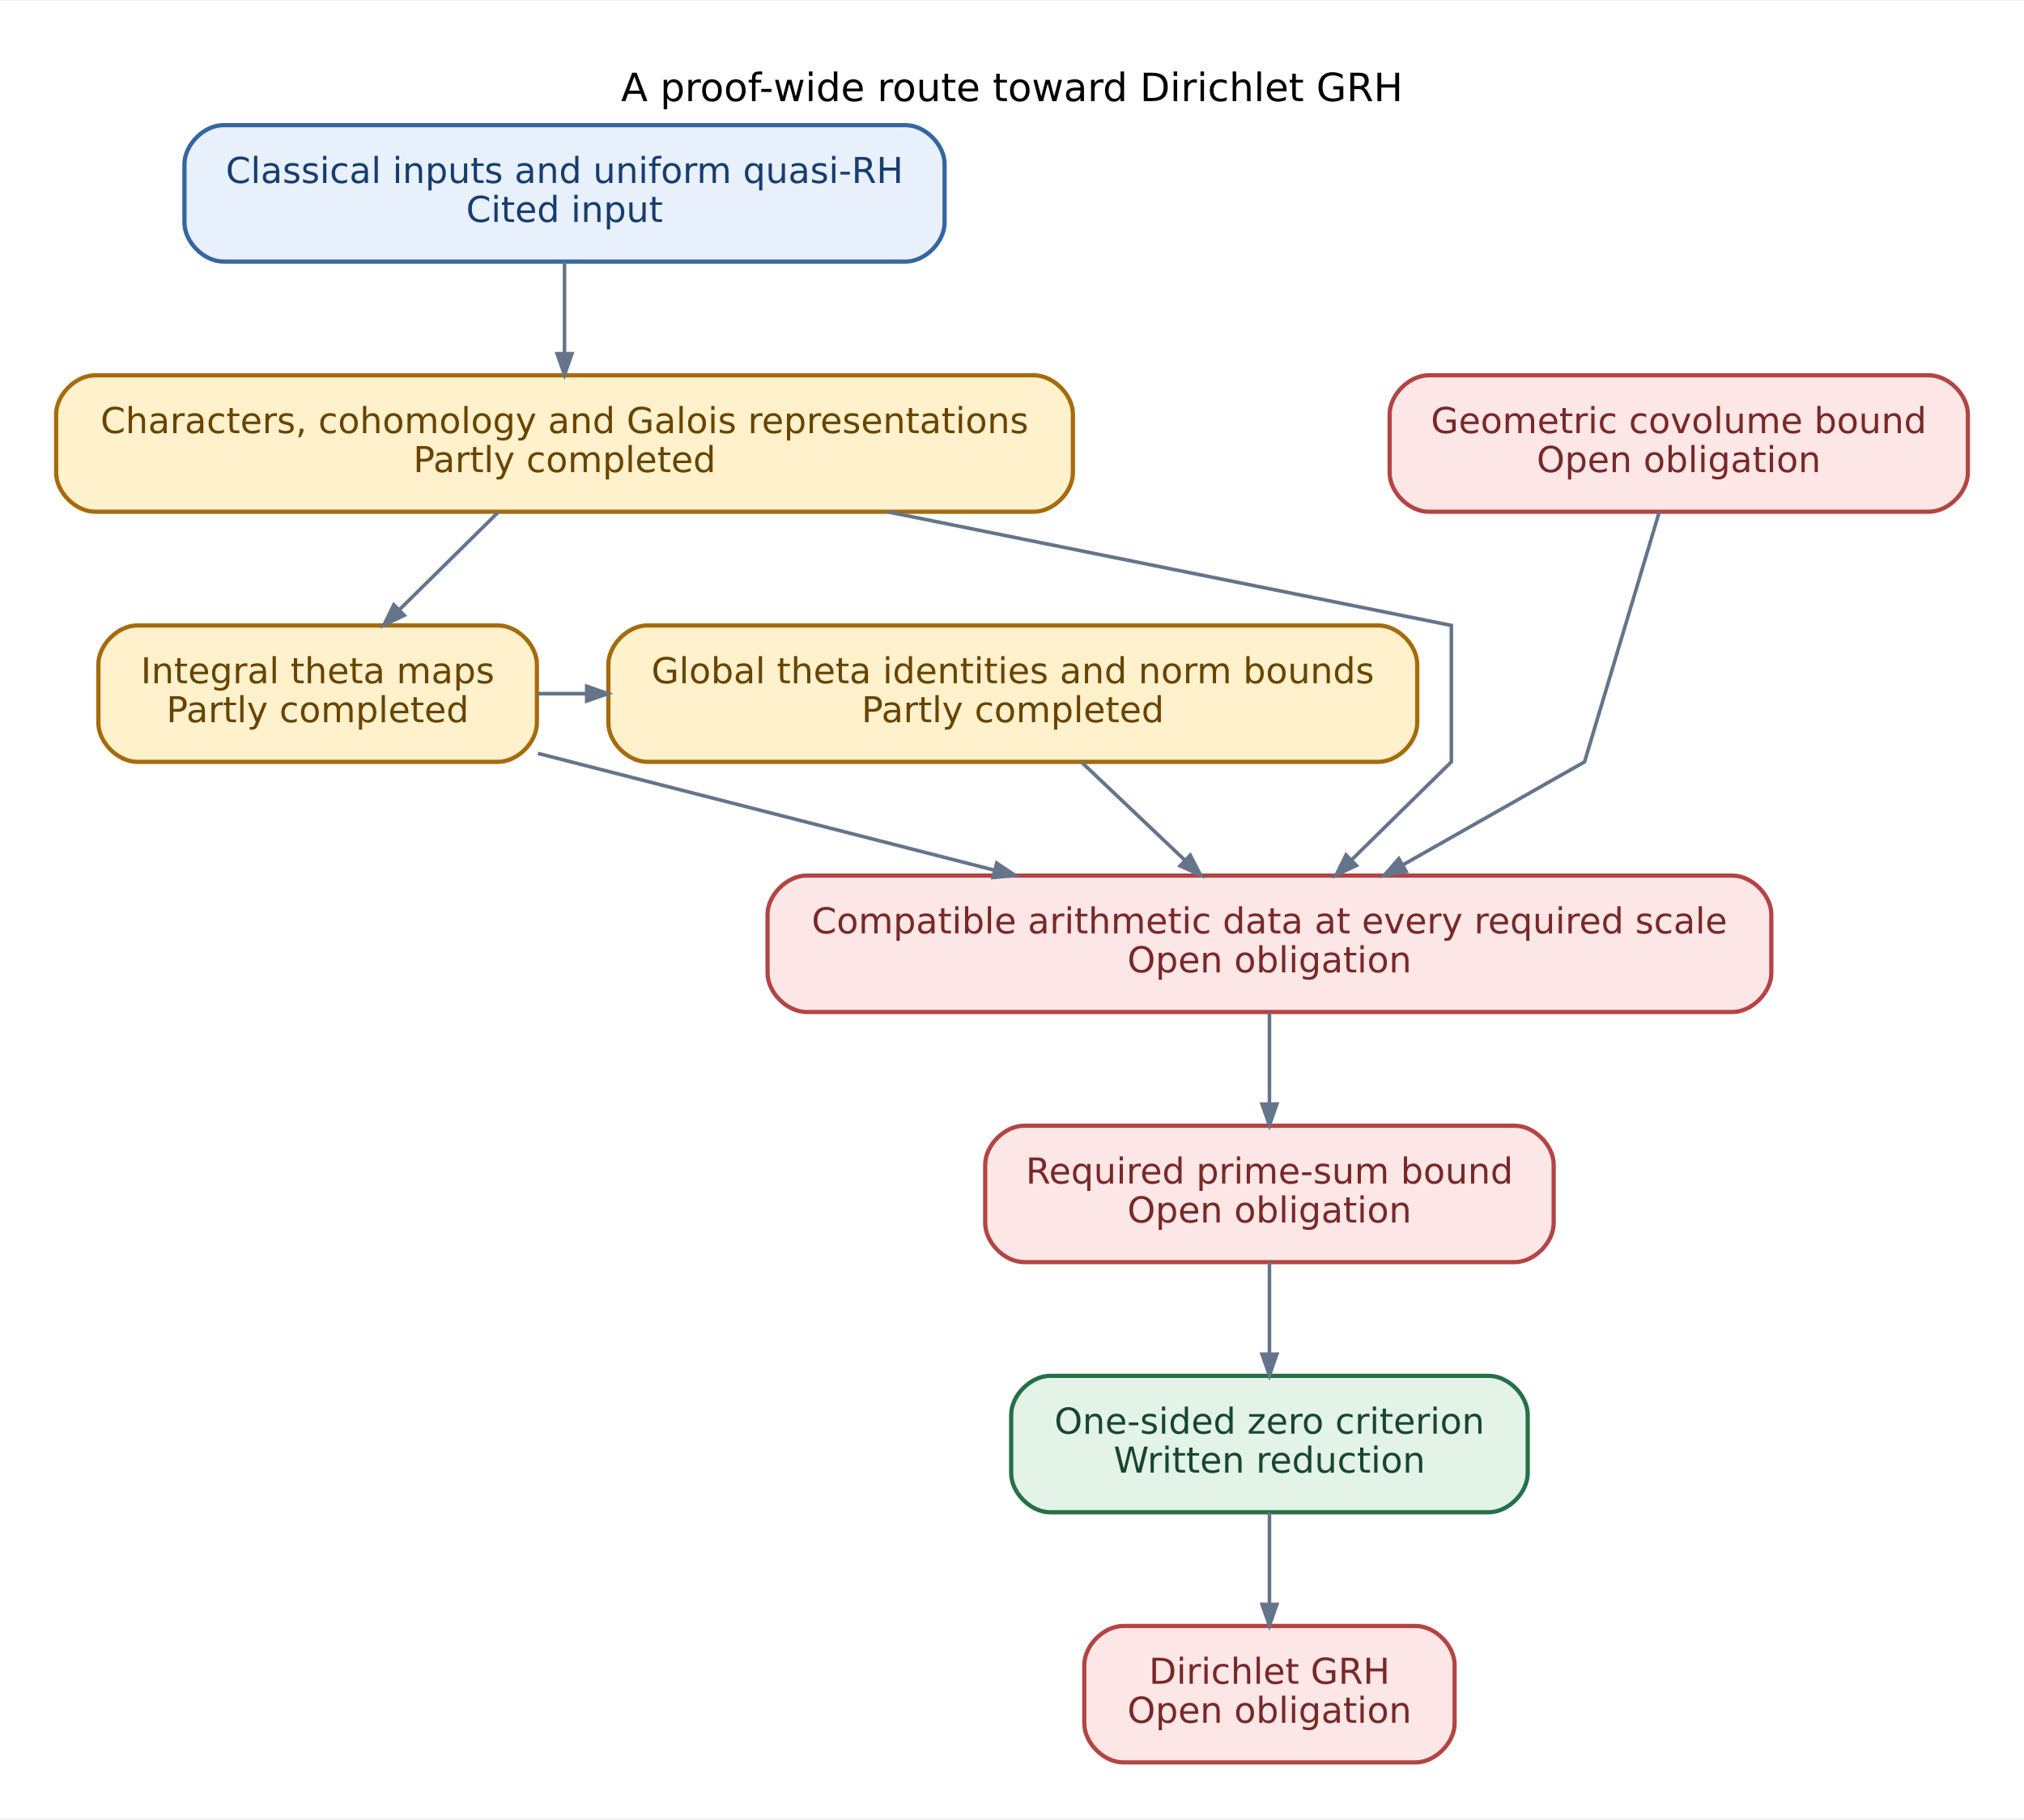
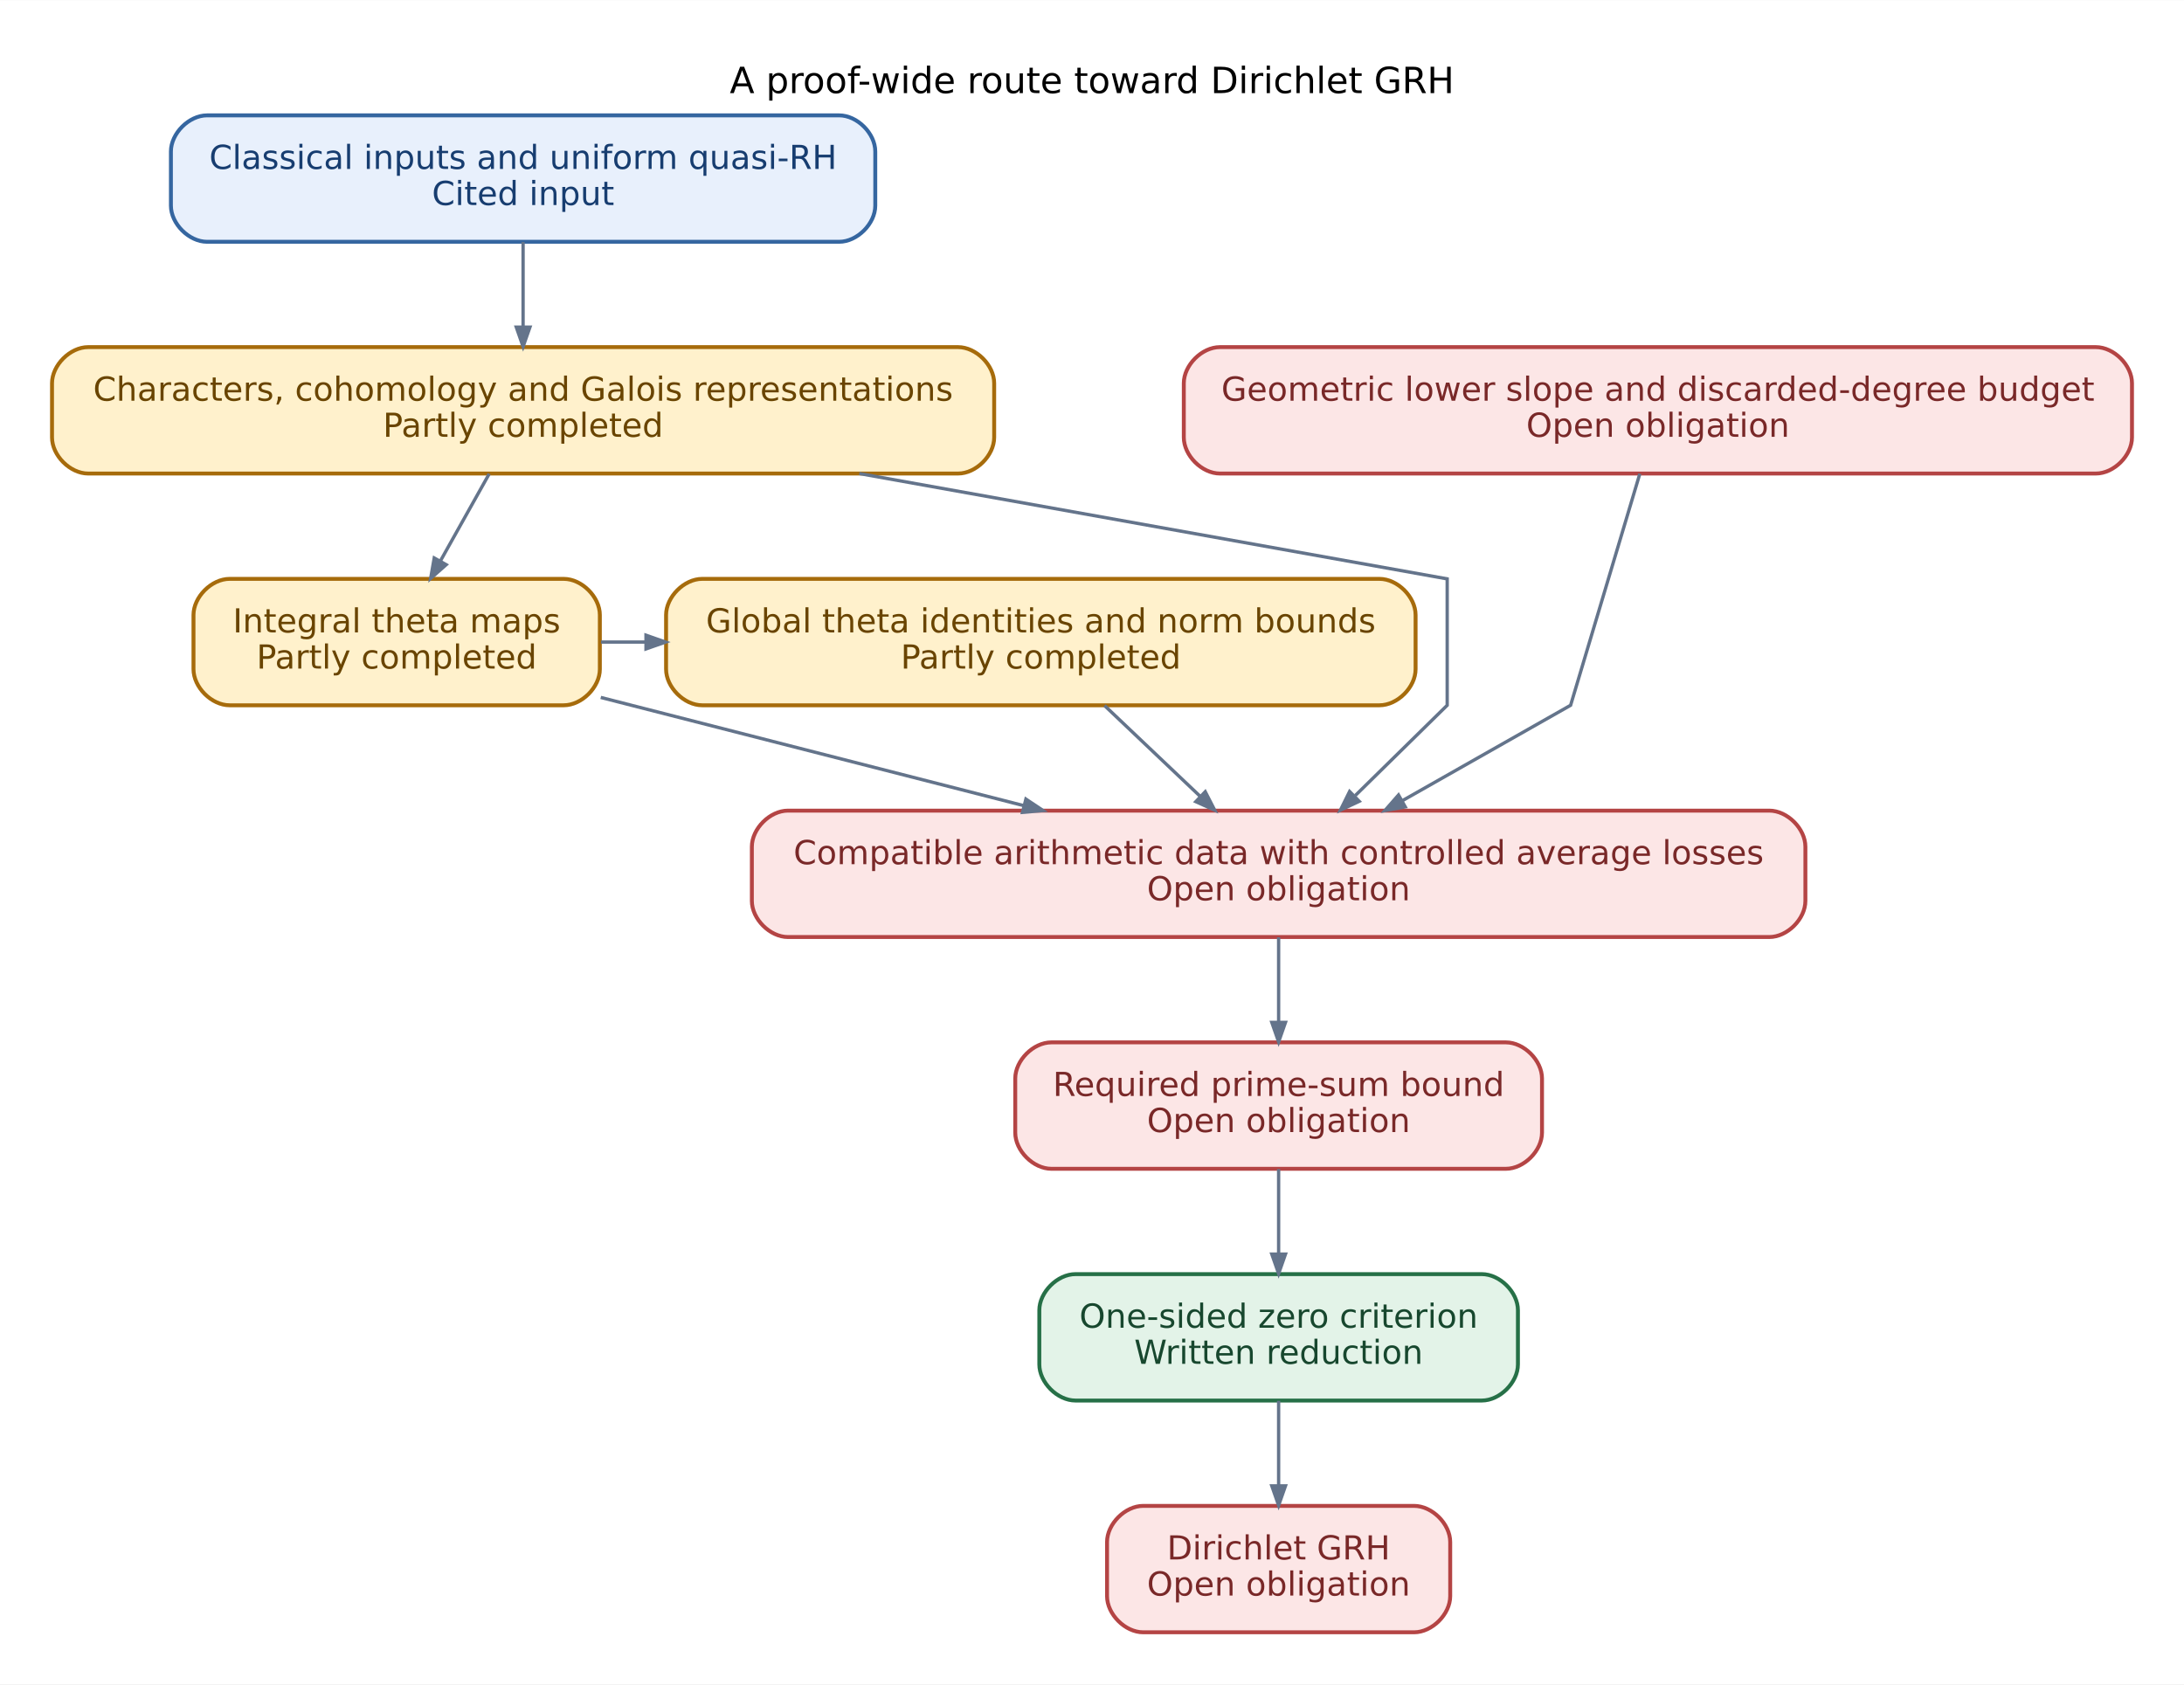
- <svg xmlns="http://www.w3.org/2000/svg" width="623pt" height="560pt" viewBox="0.00 0.00 623.06 559.56">
+ <svg xmlns="http://www.w3.org/2000/svg" width="726pt" height="560pt" viewBox="0.00 0.00 725.56 559.56">
  <g id="graph0" class="graph" transform="scale(1 1) rotate(0) translate(17.28 542.28)">
-     <polygon fill="white" stroke="transparent" points="-17.28,17.28 -17.28,-542.28 605.78,-542.28 605.78,17.28 -17.28,17.28" />
-     <text text-anchor="middle" x="294.25" y="-511.4" font-family="DejaVu Sans" font-size="12.00">A proof-wide route toward Dirichlet GRH</text>
+     <polygon fill="white" stroke="transparent" points="-17.28,17.28 -17.28,-542.28 708.28,-542.28 708.28,17.28 -17.28,17.28" />
+     <text text-anchor="middle" x="345.5" y="-511.4" font-family="DejaVu Sans" font-size="12.00">A proof-wide route toward Dirichlet GRH</text>
    <g id="node1" class="node">
      <path fill="#e8f0fc" stroke="#3566a0" stroke-width="1.3" d="M261.5,-504C261.5,-504 51.5,-504 51.5,-504 45.5,-504 39.5,-498 39.5,-492 39.5,-492 39.5,-474 39.5,-474 39.5,-468 45.5,-462 51.5,-462 51.5,-462 261.5,-462 261.5,-462 267.5,-462 273.5,-468 273.5,-474 273.5,-474 273.5,-492 273.5,-492 273.5,-498 267.5,-504 261.5,-504" />
      <text text-anchor="middle" x="156.5" y="-486.2" font-family="DejaVu Sans" font-size="11.00" fill="#173d70">Classical inputs and uniform quasi-RH</text>
      <text text-anchor="middle" x="156.5" y="-474.2" font-family="DejaVu Sans" font-size="11.00" fill="#173d70">Cited input</text>
    </g>
    <g id="node2" class="node">
      <path fill="#fff1cc" stroke="#a66b0b" stroke-width="1.3" d="M301,-427C301,-427 12,-427 12,-427 6,-427 0,-421 0,-415 0,-415 0,-397 0,-397 0,-391 6,-385 12,-385 12,-385 301,-385 301,-385 307,-385 313,-391 313,-397 313,-397 313,-415 313,-415 313,-421 307,-427 301,-427" />
      <text text-anchor="middle" x="156.5" y="-409.2" font-family="DejaVu Sans" font-size="11.00" fill="#694400">Characters, cohomology and Galois representations</text>
      <text text-anchor="middle" x="156.5" y="-397.2" font-family="DejaVu Sans" font-size="11.00" fill="#694400">Partly completed</text>
    </g>
    <g id="edge1" class="edge">
      <path fill="none" stroke="#64748b" stroke-width="1.1" d="M156.5,-461.9C156.5,-453.24 156.5,-442.99 156.5,-433.71" />
      <polygon fill="#64748b" stroke="#64748b" stroke-width="1.1" points="158.78,-433.65 156.5,-427.15 154.23,-433.65 158.78,-433.65" />
    </g>
    <g id="node3" class="node">
-       <path fill="#fff1cc" stroke="#a66b0b" stroke-width="1.3" d="M136,-350C136,-350 25,-350 25,-350 19,-350 13,-344 13,-338 13,-338 13,-320 13,-320 13,-314 19,-308 25,-308 25,-308 136,-308 136,-308 142,-308 148,-314 148,-320 148,-320 148,-338 148,-338 148,-344 142,-350 136,-350" />
-       <text text-anchor="middle" x="80.5" y="-332.2" font-family="DejaVu Sans" font-size="11.00" fill="#694400">Integral theta maps</text>
-       <text text-anchor="middle" x="80.5" y="-320.2" font-family="DejaVu Sans" font-size="11.00" fill="#694400">Partly completed</text>
+       <path fill="#fff1cc" stroke="#a66b0b" stroke-width="1.3" d="M170,-350C170,-350 59,-350 59,-350 53,-350 47,-344 47,-338 47,-338 47,-320 47,-320 47,-314 53,-308 59,-308 59,-308 170,-308 170,-308 176,-308 182,-314 182,-320 182,-320 182,-338 182,-338 182,-344 176,-350 170,-350" />
+       <text text-anchor="middle" x="114.5" y="-332.2" font-family="DejaVu Sans" font-size="11.00" fill="#694400">Integral theta maps</text>
+       <text text-anchor="middle" x="114.5" y="-320.2" font-family="DejaVu Sans" font-size="11.00" fill="#694400">Partly completed</text>
    </g>
    <g id="edge2" class="edge">
-       <path fill="none" stroke="#64748b" stroke-width="1.1" d="M136.13,-384.9C126.76,-375.65 115.55,-364.59 105.66,-354.83" />
-       <polygon fill="#64748b" stroke="#64748b" stroke-width="1.1" points="107.15,-353.1 100.92,-350.15 103.95,-356.34 107.15,-353.1" />
+       <path fill="none" stroke="#64748b" stroke-width="1.1" d="M145.24,-384.9C140.25,-375.99 134.32,-365.39 129,-355.9" />
+       <polygon fill="#64748b" stroke="#64748b" stroke-width="1.1" points="130.95,-354.71 125.79,-350.15 126.98,-356.94 130.95,-354.71" />
    </g>
    <g id="node6" class="node">
-       <path fill="#fce6e6" stroke="#b44444" stroke-width="1.3" d="M516,-273C516,-273 231,-273 231,-273 225,-273 219,-267 219,-261 219,-261 219,-243 219,-243 219,-237 225,-231 231,-231 231,-231 516,-231 516,-231 522,-231 528,-237 528,-243 528,-243 528,-261 528,-261 528,-267 522,-273 516,-273" />
-       <text text-anchor="middle" x="373.5" y="-255.2" font-family="DejaVu Sans" font-size="11.00" fill="#792828">Compatible arithmetic data at every required scale</text>
-       <text text-anchor="middle" x="373.5" y="-243.2" font-family="DejaVu Sans" font-size="11.00" fill="#792828">Open obligation</text>
+       <path fill="#fce6e6" stroke="#b44444" stroke-width="1.3" d="M570.5,-273C570.5,-273 244.5,-273 244.5,-273 238.5,-273 232.5,-267 232.5,-261 232.5,-261 232.5,-243 232.5,-243 232.5,-237 238.5,-231 244.5,-231 244.5,-231 570.5,-231 570.5,-231 576.5,-231 582.5,-237 582.5,-243 582.5,-243 582.5,-261 582.5,-261 582.5,-267 576.5,-273 570.5,-273" />
+       <text text-anchor="middle" x="407.5" y="-255.2" font-family="DejaVu Sans" font-size="11.00" fill="#792828">Compatible arithmetic data with controlled average losses</text>
+       <text text-anchor="middle" x="407.5" y="-243.2" font-family="DejaVu Sans" font-size="11.00" fill="#792828">Open obligation</text>
    </g>
    <g id="edge4" class="edge">
-       <path fill="none" stroke="#64748b" stroke-width="1.1" d="M255.83,-384.99C333.89,-369.26 429.5,-350 429.5,-350 429.5,-350 429.5,-308 429.5,-308 429.5,-308 413.77,-292.55 398.99,-278.03" />
-       <polygon fill="#64748b" stroke="#64748b" stroke-width="1.1" points="400.27,-276.1 394.03,-273.17 397.08,-279.35 400.27,-276.1" />
+       <path fill="none" stroke="#64748b" stroke-width="1.1" d="M268.2,-384.99C355.98,-369.26 463.5,-350 463.5,-350 463.5,-350 463.5,-308 463.5,-308 463.5,-308 447.77,-292.55 432.99,-278.03" />
+       <polygon fill="#64748b" stroke="#64748b" stroke-width="1.1" points="434.27,-276.1 428.03,-273.17 431.08,-279.35 434.27,-276.1" />
    </g>
    <g id="node5" class="node">
-       <path fill="#fff1cc" stroke="#a66b0b" stroke-width="1.3" d="M407,-350C407,-350 182,-350 182,-350 176,-350 170,-344 170,-338 170,-338 170,-320 170,-320 170,-314 176,-308 182,-308 182,-308 407,-308 407,-308 413,-308 419,-314 419,-320 419,-320 419,-338 419,-338 419,-344 413,-350 407,-350" />
-       <text text-anchor="middle" x="294.5" y="-332.2" font-family="DejaVu Sans" font-size="11.00" fill="#694400">Global theta identities and norm bounds</text>
-       <text text-anchor="middle" x="294.5" y="-320.2" font-family="DejaVu Sans" font-size="11.00" fill="#694400">Partly completed</text>
+       <path fill="#fff1cc" stroke="#a66b0b" stroke-width="1.3" d="M441,-350C441,-350 216,-350 216,-350 210,-350 204,-344 204,-338 204,-338 204,-320 204,-320 204,-314 210,-308 216,-308 216,-308 441,-308 441,-308 447,-308 453,-314 453,-320 453,-320 453,-338 453,-338 453,-344 447,-350 441,-350" />
+       <text text-anchor="middle" x="328.5" y="-332.2" font-family="DejaVu Sans" font-size="11.00" fill="#694400">Global theta identities and norm bounds</text>
+       <text text-anchor="middle" x="328.5" y="-320.2" font-family="DejaVu Sans" font-size="11.00" fill="#694400">Partly completed</text>
    </g>
    <g id="edge3" class="edge">
-       <path fill="none" stroke="#64748b" stroke-width="1.1" d="M148.39,-329C150.58,-329 151.83,-329 151.83,-329 151.83,-329 156.34,-329 163.08,-329" />
-       <polygon fill="#64748b" stroke="#64748b" stroke-width="1.1" points="163.33,-331.28 169.83,-329 163.33,-326.73 163.33,-331.28" />
+       <path fill="none" stroke="#64748b" stroke-width="1.1" d="M182.39,-329C184.58,-329 185.83,-329 185.83,-329 185.83,-329 190.34,-329 197.08,-329" />
+       <polygon fill="#64748b" stroke="#64748b" stroke-width="1.1" points="197.33,-331.28 203.83,-329 197.33,-326.73 197.33,-331.28" />
    </g>
    <g id="edge5" class="edge">
-       <path fill="none" stroke="#64748b" stroke-width="1.1" d="M148.3,-310.61C154.5,-309.03 158.5,-308 158.5,-308 158.5,-308 228.6,-290.07 288.74,-274.68" />
-       <polygon fill="#64748b" stroke="#64748b" stroke-width="1.1" points="289.54,-276.83 295.27,-273.01 288.41,-272.42 289.54,-276.83" />
+       <path fill="none" stroke="#64748b" stroke-width="1.1" d="M182.3,-310.61C188.5,-309.03 192.5,-308 192.5,-308 192.5,-308 262.6,-290.07 322.74,-274.68" />
+       <polygon fill="#64748b" stroke="#64748b" stroke-width="1.1" points="323.54,-276.83 329.27,-273.01 322.41,-272.42 323.54,-276.83" />
    </g>
    <g id="node4" class="node">
-       <path fill="#fce6e6" stroke="#b44444" stroke-width="1.3" d="M576.5,-427C576.5,-427 422.5,-427 422.5,-427 416.5,-427 410.5,-421 410.5,-415 410.5,-415 410.5,-397 410.5,-397 410.5,-391 416.5,-385 422.5,-385 422.5,-385 576.5,-385 576.5,-385 582.5,-385 588.5,-391 588.5,-397 588.5,-397 588.5,-415 588.5,-415 588.5,-421 582.5,-427 576.5,-427" />
-       <text text-anchor="middle" x="499.5" y="-409.2" font-family="DejaVu Sans" font-size="11.00" fill="#792828">Geometric covolume bound</text>
-       <text text-anchor="middle" x="499.5" y="-397.2" font-family="DejaVu Sans" font-size="11.00" fill="#792828">Open obligation</text>
+       <path fill="#fce6e6" stroke="#b44444" stroke-width="1.3" d="M679,-427C679,-427 388,-427 388,-427 382,-427 376,-421 376,-415 376,-415 376,-397 376,-397 376,-391 382,-385 388,-385 388,-385 679,-385 679,-385 685,-385 691,-391 691,-397 691,-397 691,-415 691,-415 691,-421 685,-427 679,-427" />
+       <text text-anchor="middle" x="533.5" y="-409.2" font-family="DejaVu Sans" font-size="11.00" fill="#792828">Geometric lower slope and discarded-degree budget</text>
+       <text text-anchor="middle" x="533.5" y="-397.2" font-family="DejaVu Sans" font-size="11.00" fill="#792828">Open obligation</text>
    </g>
    <g id="edge6" class="edge">
-       <path fill="none" stroke="#64748b" stroke-width="1.1" d="M493.49,-384.9C485,-356.49 470.5,-308 470.5,-308 470.5,-308 441.14,-291.35 414.72,-276.37" />
-       <polygon fill="#64748b" stroke="#64748b" stroke-width="1.1" points="415.57,-274.24 408.79,-273.01 413.33,-278.2 415.57,-274.24" />
+       <path fill="none" stroke="#64748b" stroke-width="1.1" d="M527.49,-384.9C519,-356.49 504.5,-308 504.5,-308 504.5,-308 475.14,-291.35 448.72,-276.37" />
+       <polygon fill="#64748b" stroke="#64748b" stroke-width="1.1" points="449.57,-274.24 442.79,-273.01 447.33,-278.2 449.57,-274.24" />
    </g>
    <g id="edge7" class="edge">
-       <path fill="none" stroke="#64748b" stroke-width="1.1" d="M315.67,-307.9C325.41,-298.65 337.06,-287.59 347.35,-277.83" />
-       <polygon fill="#64748b" stroke="#64748b" stroke-width="1.1" points="349.12,-279.28 352.27,-273.15 345.99,-275.98 349.12,-279.28" />
+       <path fill="none" stroke="#64748b" stroke-width="1.1" d="M349.67,-307.9C359.41,-298.65 371.06,-287.59 381.35,-277.83" />
+       <polygon fill="#64748b" stroke="#64748b" stroke-width="1.1" points="383.12,-279.28 386.27,-273.15 379.99,-275.98 383.12,-279.28" />
    </g>
    <g id="node7" class="node">
-       <path fill="#fce6e6" stroke="#b44444" stroke-width="1.3" d="M449,-196C449,-196 298,-196 298,-196 292,-196 286,-190 286,-184 286,-184 286,-166 286,-166 286,-160 292,-154 298,-154 298,-154 449,-154 449,-154 455,-154 461,-160 461,-166 461,-166 461,-184 461,-184 461,-190 455,-196 449,-196" />
-       <text text-anchor="middle" x="373.5" y="-178.2" font-family="DejaVu Sans" font-size="11.00" fill="#792828">Required prime-sum bound</text>
-       <text text-anchor="middle" x="373.5" y="-166.2" font-family="DejaVu Sans" font-size="11.00" fill="#792828">Open obligation</text>
+       <path fill="#fce6e6" stroke="#b44444" stroke-width="1.3" d="M483,-196C483,-196 332,-196 332,-196 326,-196 320,-190 320,-184 320,-184 320,-166 320,-166 320,-160 326,-154 332,-154 332,-154 483,-154 483,-154 489,-154 495,-160 495,-166 495,-166 495,-184 495,-184 495,-190 489,-196 483,-196" />
+       <text text-anchor="middle" x="407.5" y="-178.2" font-family="DejaVu Sans" font-size="11.00" fill="#792828">Required prime-sum bound</text>
+       <text text-anchor="middle" x="407.5" y="-166.2" font-family="DejaVu Sans" font-size="11.00" fill="#792828">Open obligation</text>
    </g>
    <g id="edge8" class="edge">
-       <path fill="none" stroke="#64748b" stroke-width="1.1" d="M373.5,-230.9C373.5,-222.24 373.5,-211.99 373.5,-202.71" />
-       <polygon fill="#64748b" stroke="#64748b" stroke-width="1.1" points="375.78,-202.65 373.5,-196.15 371.23,-202.65 375.78,-202.65" />
+       <path fill="none" stroke="#64748b" stroke-width="1.1" d="M407.5,-230.9C407.5,-222.24 407.5,-211.99 407.5,-202.71" />
+       <polygon fill="#64748b" stroke="#64748b" stroke-width="1.1" points="409.78,-202.65 407.5,-196.15 405.23,-202.65 409.78,-202.65" />
    </g>
    <g id="node8" class="node">
-       <path fill="#e3f3e8" stroke="#267047" stroke-width="1.3" d="M441,-119C441,-119 306,-119 306,-119 300,-119 294,-113 294,-107 294,-107 294,-89 294,-89 294,-83 300,-77 306,-77 306,-77 441,-77 441,-77 447,-77 453,-83 453,-89 453,-89 453,-107 453,-107 453,-113 447,-119 441,-119" />
-       <text text-anchor="middle" x="373.5" y="-101.2" font-family="DejaVu Sans" font-size="11.00" fill="#17472e">One-sided zero criterion</text>
-       <text text-anchor="middle" x="373.5" y="-89.2" font-family="DejaVu Sans" font-size="11.00" fill="#17472e">Written reduction</text>
+       <path fill="#e3f3e8" stroke="#267047" stroke-width="1.3" d="M475,-119C475,-119 340,-119 340,-119 334,-119 328,-113 328,-107 328,-107 328,-89 328,-89 328,-83 334,-77 340,-77 340,-77 475,-77 475,-77 481,-77 487,-83 487,-89 487,-89 487,-107 487,-107 487,-113 481,-119 475,-119" />
+       <text text-anchor="middle" x="407.5" y="-101.2" font-family="DejaVu Sans" font-size="11.00" fill="#17472e">One-sided zero criterion</text>
+       <text text-anchor="middle" x="407.5" y="-89.2" font-family="DejaVu Sans" font-size="11.00" fill="#17472e">Written reduction</text>
    </g>
    <g id="edge9" class="edge">
-       <path fill="none" stroke="#64748b" stroke-width="1.1" d="M373.5,-153.9C373.5,-145.24 373.5,-134.99 373.5,-125.71" />
-       <polygon fill="#64748b" stroke="#64748b" stroke-width="1.1" points="375.78,-125.65 373.5,-119.15 371.23,-125.65 375.78,-125.65" />
+       <path fill="none" stroke="#64748b" stroke-width="1.1" d="M407.5,-153.9C407.5,-145.24 407.5,-134.99 407.5,-125.71" />
+       <polygon fill="#64748b" stroke="#64748b" stroke-width="1.1" points="409.78,-125.65 407.5,-119.15 405.23,-125.65 409.78,-125.65" />
    </g>
    <g id="node9" class="node">
-       <path fill="#fce6e6" stroke="#b44444" stroke-width="1.3" d="M418.5,-42C418.5,-42 328.5,-42 328.5,-42 322.5,-42 316.5,-36 316.5,-30 316.5,-30 316.5,-12 316.5,-12 316.5,-6 322.5,0 328.5,0 328.5,0 418.5,0 418.5,0 424.5,0 430.5,-6 430.5,-12 430.5,-12 430.5,-30 430.5,-30 430.5,-36 424.5,-42 418.5,-42" />
-       <text text-anchor="middle" x="373.5" y="-24.2" font-family="DejaVu Sans" font-size="11.00" fill="#792828">Dirichlet GRH</text>
-       <text text-anchor="middle" x="373.5" y="-12.2" font-family="DejaVu Sans" font-size="11.00" fill="#792828">Open obligation</text>
+       <path fill="#fce6e6" stroke="#b44444" stroke-width="1.3" d="M452.5,-42C452.5,-42 362.5,-42 362.5,-42 356.5,-42 350.5,-36 350.5,-30 350.5,-30 350.5,-12 350.5,-12 350.5,-6 356.5,0 362.5,0 362.5,0 452.5,0 452.5,0 458.5,0 464.5,-6 464.5,-12 464.5,-12 464.5,-30 464.5,-30 464.5,-36 458.5,-42 452.5,-42" />
+       <text text-anchor="middle" x="407.5" y="-24.2" font-family="DejaVu Sans" font-size="11.00" fill="#792828">Dirichlet GRH</text>
+       <text text-anchor="middle" x="407.5" y="-12.2" font-family="DejaVu Sans" font-size="11.00" fill="#792828">Open obligation</text>
    </g>
    <g id="edge10" class="edge">
-       <path fill="none" stroke="#64748b" stroke-width="1.1" d="M373.5,-76.9C373.5,-68.24 373.5,-57.99 373.5,-48.71" />
-       <polygon fill="#64748b" stroke="#64748b" stroke-width="1.1" points="375.78,-48.65 373.5,-42.15 371.23,-48.65 375.78,-48.65" />
+       <path fill="none" stroke="#64748b" stroke-width="1.1" d="M407.5,-76.9C407.5,-68.24 407.5,-57.99 407.5,-48.71" />
+       <polygon fill="#64748b" stroke="#64748b" stroke-width="1.1" points="409.78,-48.65 407.5,-42.15 405.23,-48.65 409.78,-48.65" />
    </g>
  </g>
</svg>
